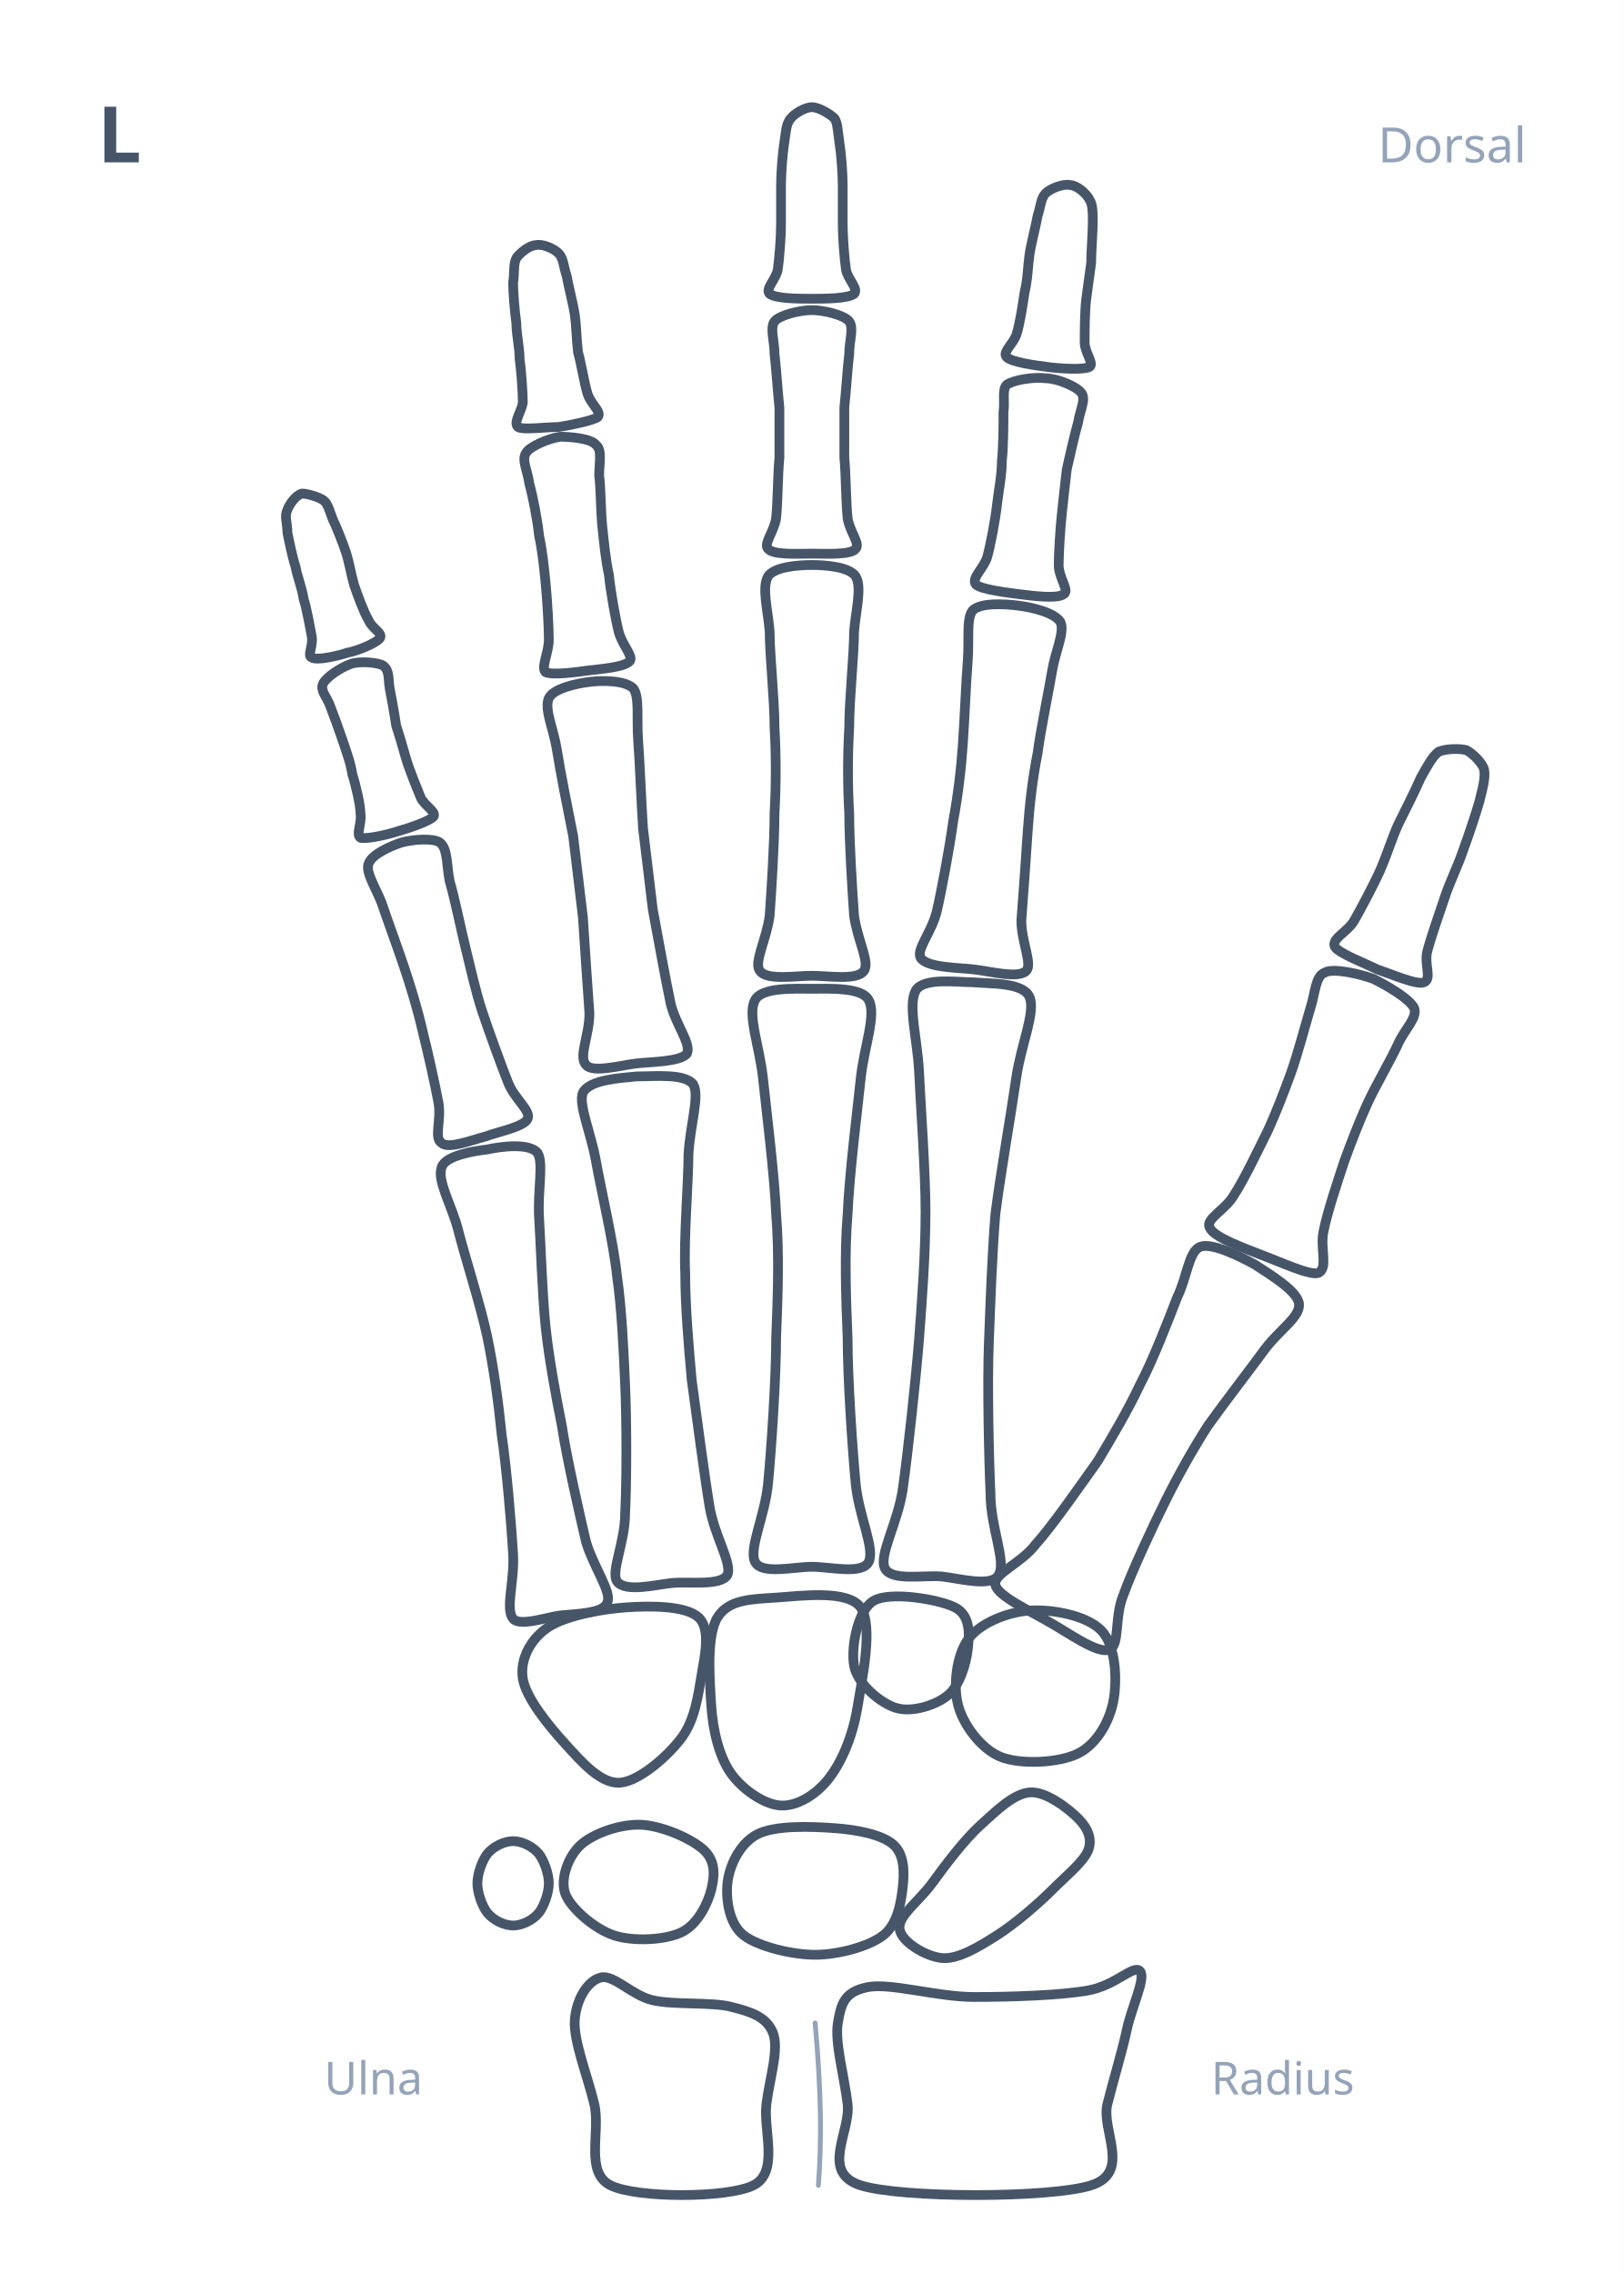
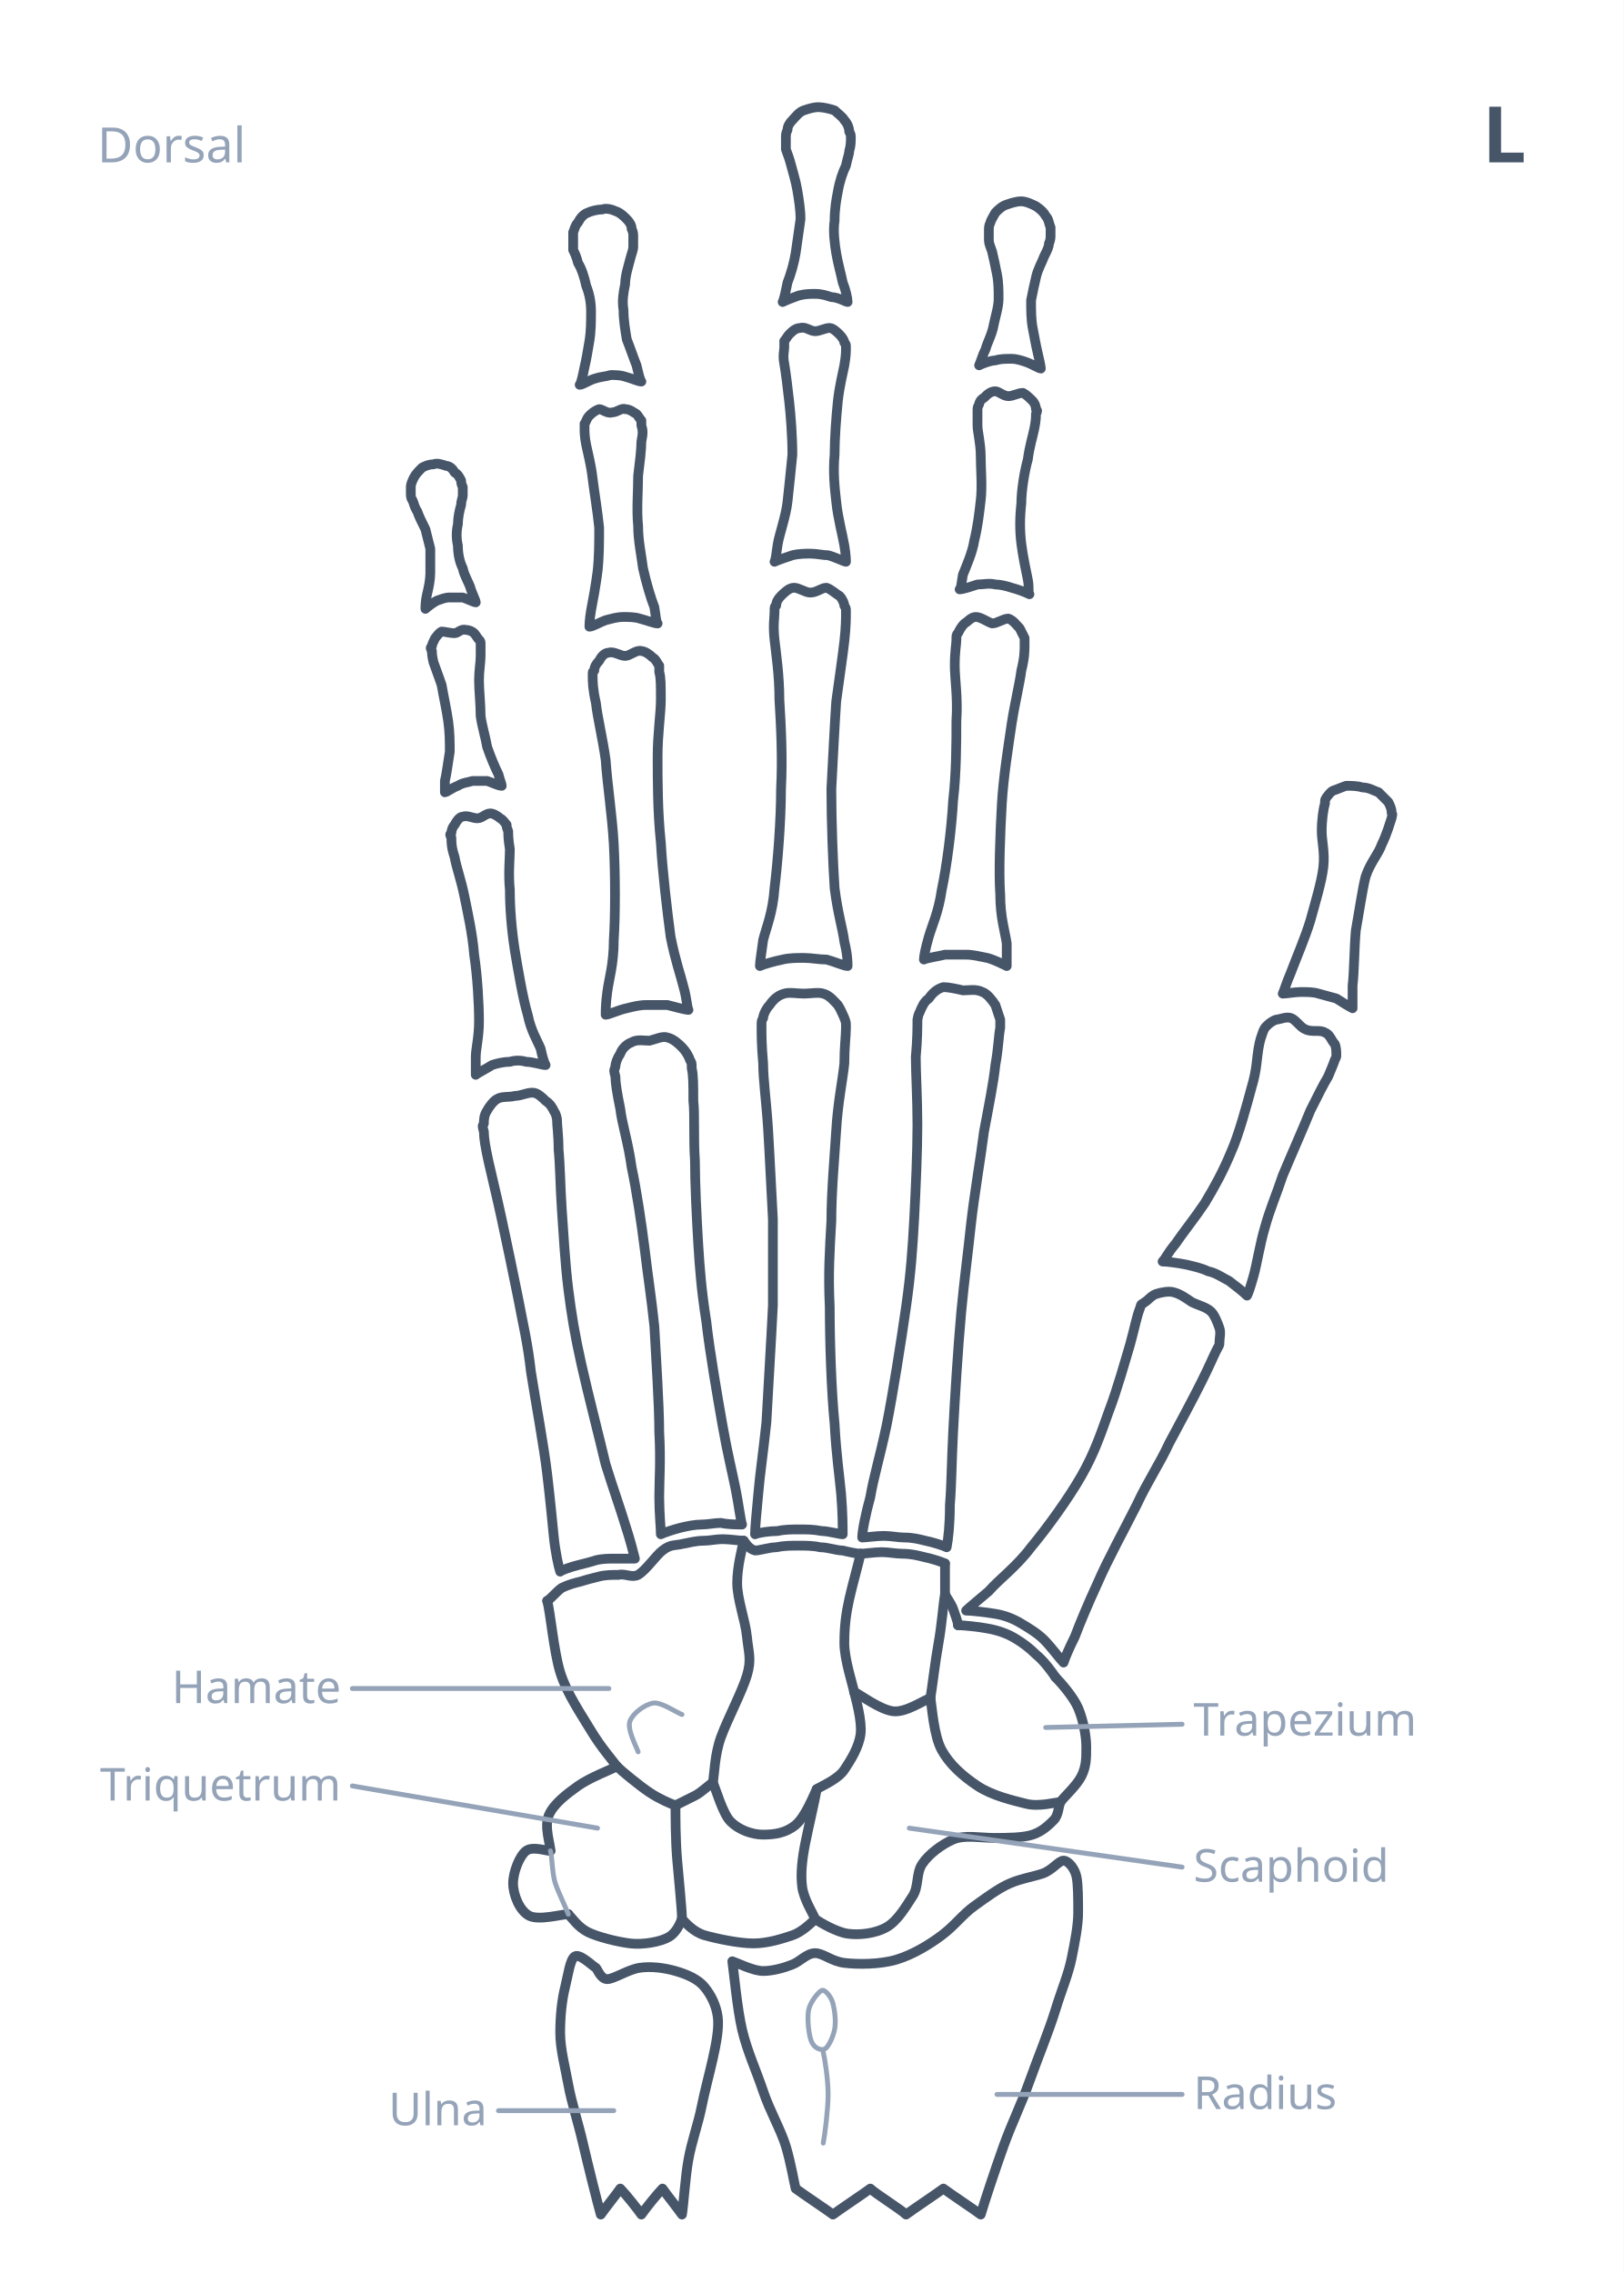
<svg xmlns="http://www.w3.org/2000/svg" width="1000" height="1400" viewBox="0 0 1000 1400" role="img">
  <rect width="1000" height="1400" fill="#ffffff" />
-   <path d="M580 971C590 972 611 978 615 970C620 962 610 941 610 920C609 898 608 852 609 827C610 801 611 773 613 748C616 724 623 684 626 663C629 643 638 623 634 614C630 605 610 606 599 605C589 605 569 602 564 610C559 619 565 640 566 660C567 681 570 722 570 746C570 771 568 799 566 825C564 850 559 896 556 917C553 938 541 958 545 966C549 974 569 970 580 971Z" fill="none" stroke="#475569" stroke-width="6" stroke-linecap="round" stroke-linejoin="round" />
-   <path d="M599 597C609 598 627 603 632 598C636 594 629 580 629 567C630 554 632 527 633 511C634 496 636 479 639 464C641 449 646 425 648 413C650 401 656 389 653 383C649 377 635 374 627 373C619 372 604 371 599 376C595 381 597 394 596 407C595 419 594 444 593 458C592 473 590 490 587 506C585 521 580 548 577 561C574 574 564 585 567 590C571 596 590 596 599 597Z" fill="none" stroke="#475569" stroke-width="6" stroke-linecap="round" stroke-linejoin="round" />
-   <path d="M628 366C636 367 651 369 655 366C659 364 652 356 652 348C652 341 653 325 654 316C655 307 656 297 657 289C659 280 662 267 664 260C665 253 669 246 666 242C663 238 651 233 644 233C637 232 624 234 620 237C617 240 619 247 618 254C618 261 618 275 617 284C617 293 615 302 614 311C613 320 610 336 608 343C606 350 598 356 601 360C604 363 620 365 628 366Z" fill="none" stroke="#475569" stroke-width="6" stroke-linecap="round" stroke-linejoin="round" />
-   <path d="M645 226C652 227 667 228 671 226C674 224 668 217 668 211C668 205 668 192 669 184C670 177 671 169 672 162C672 155 673 143 673 137C673 131 673 126 671 123C669 119 663 114 659 114C655 113 647 116 644 119C641 122 641 127 639 133C638 139 635 150 634 157C633 164 633 172 631 180C630 187 628 200 626 206C624 212 617 217 620 220C623 223 637 225 645 226Z" fill="none" stroke="#475569" stroke-width="6" stroke-linecap="round" stroke-linejoin="round" />
-   <path d="M500 965C511 965 531 970 535 962C539 954 529 934 527 914C525 893 522 849 522 824C521 799 520 772 522 748C523 724 528 684 530 665C532 645 540 625 535 616C531 608 511 609 500 609C489 609 469 608 465 616C460 625 468 645 470 665C472 684 477 724 478 748C480 772 479 799 478 824C478 849 475 893 473 914C471 934 461 954 465 962C469 970 489 965 500 965Z" fill="none" stroke="#475569" stroke-width="6" stroke-linecap="round" stroke-linejoin="round" />
-   <path d="M500 601C510 601 528 604 532 598C536 593 528 579 526 564C525 550 523 519 523 501C522 484 522 465 523 448C523 431 526 403 526 389C527 376 531 362 527 355C523 349 508 348 500 348C492 348 477 349 473 355C469 362 473 376 474 389C474 403 477 431 477 448C478 465 478 484 477 501C477 519 475 550 474 564C472 579 464 593 468 598C472 604 490 601 500 601Z" fill="none" stroke="#475569" stroke-width="6" stroke-linecap="round" stroke-linejoin="round" />
-   <path d="M500 341C508 341 524 342 527 338C530 335 523 327 522 319C521 310 521 292 520 282C520 272 520 261 520 251C521 242 522 226 523 218C523 210 526 202 523 198C520 194 507 191 500 191C493 191 480 194 477 198C474 202 477 210 477 218C478 226 479 242 480 251C480 261 480 272 480 282C479 292 479 310 478 319C477 327 470 335 473 338C476 342 492 341 500 341Z" fill="none" stroke="#475569" stroke-width="6" stroke-linecap="round" stroke-linejoin="round" />
-   <path d="M500 184C508 184 522 184 526 181C529 178 522 172 521 166C520 159 519 146 519 138C519 130 519 121 519 114C519 107 518 94 517 88C516 82 516 76 514 73C511 70 504 66 500 66C496 66 489 70 487 73C484 76 484 82 483 88C482 94 481 107 481 114C481 121 481 130 481 138C481 146 480 159 479 166C478 172 471 178 474 181C478 184 492 184 500 184Z" fill="none" stroke="#475569" stroke-width="6" stroke-linecap="round" stroke-linejoin="round" />
-   <path d="M414 975C424 974 444 977 448 970C451 963 440 946 437 928C434 910 429 872 426 850C424 828 422 804 422 784C421 763 424 728 424 711C425 693 431 675 427 668C422 661 403 663 392 663C382 664 363 665 359 673C356 680 364 698 367 715C370 732 378 766 380 786C383 807 384 831 385 853C386 875 386 913 385 932C385 950 376 968 380 974C385 981 404 976 414 975Z" fill="none" stroke="#475569" stroke-width="6" stroke-linecap="round" stroke-linejoin="round" />
-   <path d="M392 655C401 654 419 654 423 649C426 643 416 631 413 618C410 604 405 576 402 560C400 544 398 526 396 510C395 495 394 469 393 456C392 443 394 429 390 424C385 419 371 419 363 420C355 421 341 424 338 430C335 437 341 449 343 462C345 475 350 500 353 515C355 531 357 549 359 565C360 581 362 610 363 624C363 638 356 651 361 656C365 661 383 656 392 655Z" fill="none" stroke="#475569" stroke-width="6" stroke-linecap="round" stroke-linejoin="round" />
-   <path d="M362 413C370 412 385 411 388 407C390 404 383 397 381 389C379 381 376 364 375 354C373 345 372 334 371 325C370 316 370 300 369 293C369 285 371 277 367 274C364 270 351 269 345 269C338 270 326 275 324 279C321 283 325 290 326 298C328 305 331 320 332 330C334 339 335 349 336 359C337 369 338 386 338 394C338 402 333 411 336 414C340 416 355 414 362 413Z" fill="none" stroke="#475569" stroke-width="6" stroke-linecap="round" stroke-linejoin="round" />
-   <path d="M344 263C351 262 365 259 368 257C371 254 364 249 362 243C360 237 358 224 356 217C355 209 355 201 354 194C353 187 350 176 349 170C347 164 347 159 344 156C341 153 334 150 330 151C326 151 320 156 318 159C316 163 317 168 316 174C316 180 317 192 318 199C318 206 320 214 320 221C321 228 322 242 322 248C321 254 316 260 319 263C322 265 336 263 344 263Z" fill="none" stroke="#475569" stroke-width="6" stroke-linecap="round" stroke-linejoin="round" />
-   <path d="M345 995C354 994 372 994 374 987C377 981 366 966 361 950C357 933 349 898 346 878C342 858 338 836 336 817C334 798 333 766 332 750C331 733 335 716 331 710C326 704 309 706 300 708C291 709 274 712 272 719C269 727 278 742 282 757C286 773 296 804 300 823C304 842 307 864 309 884C312 904 315 940 316 957C317 974 311 991 316 997C320 1002 337 996 345 995Z" fill="none" stroke="#475569" stroke-width="6" stroke-linecap="round" stroke-linejoin="round" />
-   <path d="M299 700C307 697 323 694 325 689C327 684 317 677 313 667C309 657 301 635 297 623C293 611 290 597 287 585C284 573 280 553 277 543C275 534 276 523 271 519C267 516 254 517 247 519C241 521 229 526 227 532C225 537 231 546 235 556C238 565 245 584 249 596C253 608 257 621 260 634C263 646 268 668 270 679C272 690 267 701 272 704C276 708 291 702 299 700Z" fill="none" stroke="#475569" stroke-width="6" stroke-linecap="round" stroke-linejoin="round" />
-   <path d="M245 512C252 510 264 506 267 503C269 500 261 496 259 491C257 486 252 474 250 467C248 460 246 453 244 447C243 440 241 429 240 424C239 418 240 413 236 410C233 408 221 407 216 409C210 411 201 417 199 421C197 425 201 429 203 434C205 439 209 450 211 456C213 462 216 470 217 477C219 483 222 496 222 501C223 507 219 514 222 516C226 517 239 514 245 512Z" fill="none" stroke="#475569" stroke-width="6" stroke-linecap="round" stroke-linejoin="round" />
-   <path d="M214 402C220 401 232 396 234 393C236 390 229 387 227 382C224 377 220 366 218 360C216 353 215 346 213 340C211 334 207 324 205 320C203 315 202 310 199 308C196 306 189 304 186 304C182 305 178 311 177 314C175 318 177 322 177 328C178 333 180 343 182 349C183 355 186 362 187 369C189 375 191 387 192 392C193 398 189 404 192 405C195 407 208 404 214 402Z" fill="none" stroke="#475569" stroke-width="6" stroke-linecap="round" stroke-linejoin="round" />
-   <path d="M646 999C657 1005 676 1019 683 1016C690 1014 686 996 692 982C697 968 710 940 718 924C726 908 735 892 744 878C754 864 771 842 779 831C788 819 801 811 800 803C799 795 782 785 773 779C764 774 746 765 739 768C732 771 731 787 725 799C720 812 710 838 702 853C695 868 685 885 676 900C666 914 648 940 638 951C629 963 612 969 613 976C614 983 636 993 646 999Z" fill="none" stroke="#475569" stroke-width="6" stroke-linecap="round" stroke-linejoin="round" />
-   <path d="M777 773C788 777 807 786 812 784C818 781 813 769 815 759C817 748 824 727 828 715C832 704 837 691 842 680C847 669 857 652 861 643C865 634 873 627 871 621C868 615 854 607 846 603C838 600 821 596 816 599C810 601 810 612 807 621C804 631 799 650 795 661C791 672 786 685 781 696C775 708 766 727 760 736C755 745 742 751 745 756C747 762 767 769 777 773Z" fill="none" stroke="#475569" stroke-width="6" stroke-linecap="round" stroke-linejoin="round" />
-   <path d="M848 597C857 600 873 607 877 605C882 603 877 594 879 586C881 578 887 561 890 552C893 543 898 533 901 524C904 516 909 501 911 494C913 486 915 479 914 474C913 470 907 464 903 462C899 461 891 461 886 463C882 466 879 472 875 479C872 486 865 500 861 508C857 517 854 527 850 536C846 545 838 560 834 567C830 574 820 578 822 583C824 587 840 593 848 597Z" fill="none" stroke="#475569" stroke-width="6" stroke-linecap="round" stroke-linejoin="round" />
-   <path d="M678 1004C669 995 648 991 634 992C620 993 603 1000 596 1010C589 1020 587 1038 590 1050C593 1062 604 1077 616 1082C628 1087 652 1086 664 1080C676 1074 684 1059 686 1046C688 1033 687 1013 678 1004Z" fill="none" stroke="#475569" stroke-width="6" stroke-linecap="round" stroke-linejoin="round" />
-   <path d="M588 990C578 985 548 980 538 986C528 992 524 1015 526 1026C528 1037 542 1049 552 1052C562 1055 577 1050 584 1044C591 1038 595 1025 596 1016C597 1007 598 995 588 990Z" fill="none" stroke="#475569" stroke-width="6" stroke-linecap="round" stroke-linejoin="round" />
-   <path d="M530 990C522 979 493 983 478 984C463 985 449 985 442 996C435 1007 437 1034 438 1050C439 1066 443 1082 450 1092C457 1102 470 1111 480 1112C490 1113 502 1106 510 1096C518 1086 525 1070 528 1052C531 1034 538 1001 530 990Z" fill="none" stroke="#475569" stroke-width="6" stroke-linecap="round" stroke-linejoin="round" />
-   <path d="M430 996C422 989 401 989 386 990C371 991 349 995 338 1002C327 1009 320 1022 322 1034C324 1046 338 1063 348 1074C358 1085 370 1099 382 1098C394 1097 412 1081 420 1070C428 1059 430 1044 432 1032C434 1020 438 1003 430 996Z" fill="none" stroke="#475569" stroke-width="6" stroke-linecap="round" stroke-linejoin="round" />
-   <path d="M664 1120C658 1114 644 1103 634 1104C624 1105 614 1115 604 1124C594 1133 582 1149 574 1160C566 1171 553 1180 554 1188C555 1196 570 1205 580 1206C590 1207 603 1199 614 1192C625 1185 639 1173 648 1164C657 1155 667 1147 670 1140C673 1133 670 1126 664 1120Z" fill="none" stroke="#475569" stroke-width="6" stroke-linecap="round" stroke-linejoin="round" />
-   <path d="M550 1136C543 1130 528 1127 514 1126C500 1125 477 1124 466 1130C455 1136 449 1150 448 1160C447 1170 449 1185 458 1192C467 1199 488 1204 502 1204C516 1204 535 1199 544 1192C553 1185 555 1171 556 1162C557 1153 557 1142 550 1136Z" fill="none" stroke="#475569" stroke-width="6" stroke-linecap="round" stroke-linejoin="round" />
-   <path d="M434 1140C427 1133 409 1125 396 1124C383 1123 366 1129 358 1136C350 1143 345 1157 348 1166C351 1175 366 1188 378 1192C390 1196 410 1195 420 1190C430 1185 436 1172 438 1164C440 1156 441 1147 434 1140Z" fill="none" stroke="#475569" stroke-width="6" stroke-linecap="round" stroke-linejoin="round" />
-   <path d="M294 1160C294 1166 297 1174 300 1178C304 1183 311 1186 316 1186C321 1186 328 1183 332 1178C335 1174 338 1166 338 1160C338 1154 335 1146 332 1142C328 1137 321 1134 316 1134C311 1134 304 1137 300 1142C297 1146 294 1154 294 1160Z" fill="none" stroke="#475569" stroke-width="6" stroke-linecap="round" stroke-linejoin="round" />
-   <path d="M702 1214C698 1210 687 1223 670 1226C653 1229 623 1230 600 1230C577 1230 548 1221 534 1224C520 1227 518 1234 516 1246C514 1258 520 1279 522 1296C524 1313 505 1338 530 1346C555 1354 647 1354 672 1346C697 1338 678 1312 682 1296C686 1280 691 1264 694 1250C697 1236 706 1218 702 1214Z" fill="none" stroke="#475569" stroke-width="6" stroke-linecap="round" stroke-linejoin="round" />
-   <path d="M476 1252C472 1242 462 1239 450 1236C438 1233 415 1235 402 1232C389 1229 378 1216 370 1218C362 1220 355 1231 354 1244C353 1257 362 1279 366 1296C370 1313 360 1338 376 1346C392 1354 448 1354 464 1346C480 1338 470 1312 472 1296C474 1280 480 1262 476 1252Z" fill="none" stroke="#475569" stroke-width="6" stroke-linecap="round" stroke-linejoin="round" />
-   <path d="M502 1246C506 1290 506 1320 504 1346" fill="none" stroke="#94a3b8" stroke-width="3" stroke-linecap="round" stroke-linejoin="round" />
-   <text x="790" y="1290" font-family="system-ui, sans-serif" font-size="28" fill="#94a3b8" text-anchor="middle">Radius</text>
-   <text x="230" y="1290" font-family="system-ui, sans-serif" font-size="28" fill="#94a3b8" text-anchor="middle">Ulna</text>
-   <text x="60" y="100" font-family="system-ui, sans-serif" font-size="48" font-weight="700" fill="#475569" text-anchor="start">L</text>
-   <text x="940" y="100" font-family="system-ui, sans-serif" font-size="30" fill="#94a3b8" text-anchor="end">Dorsal</text>
+   <g fill="none" stroke="#475569" stroke-width="6" stroke-linecap="round" stroke-linejoin="round">
+     <path d="M583 953C584 948 585 939 585 927C586 915 586 902 587 882C588 862 590 830 592 808C594 787 596 773 598 754C600 736 604 713 606 697C609 681 612 666 613 656C615 645 615 638 616 633C616 629 616 630 616 628C615 625 614 622 613 619C611 616 608 612 605 611C601 609 597 610 593 610C589 609 584 608 581 608C577 609 574 612 572 615C569 617 568 620 567 622C566 625 566 623 565 628C565 633 565 640 564 651C564 661 565 676 565 693C565 709 564 732 563 751C562 769 561 784 558 805C555 826 550 858 546 878C542 897 538 910 536 922C533 933 531 943 531 947C533 947 540 946 544 946C549 946 553 947 557 947C562 947 566 948 570 949C575 950 581 952 583 953Z" />
+     <path d="M620 595C620 593 620 588 620 581C619 574 616 565 616 551C615 537 616 513 617 495C618 478 621 460 623 446C625 433 628 421 629 413C631 405 631 401 631 397C631 394 631 395 631 393C630 391 629 389 628 387C626 385 624 382 621 381C618 381 614 384 611 384C608 383 604 380 601 380C598 380 596 383 594 384C592 386 591 388 590 390C589 391 589 391 589 394C589 397 588 401 588 410C588 418 590 430 589 444C589 457 589 476 587 493C586 511 583 534 580 548C578 562 574 570 572 577C570 584 569 589 569 591C571 590 578 589 582 588C586 588 591 588 595 588C599 588 603 589 608 590C612 591 618 594 620 595Z" />
+     <path d="M634 366C633 365 634 362 633 357C632 352 630 343 629 335C628 327 628 319 629 310C629 302 631 290 633 283C634 275 636 269 637 264C638 259 638 257 638 255C639 253 639 253 638 252C638 250 637 248 636 247C634 245 632 243 630 242C627 242 624 244 621 244C618 244 615 241 613 241C610 241 608 243 606 245C604 246 603 248 603 249C602 251 602 251 602 253C602 255 602 257 602 262C602 266 604 273 604 281C604 288 605 300 604 308C603 317 602 325 600 333C599 340 595 349 593 354C592 360 592 362 591 363C593 363 599 361 602 360C606 360 609 359 613 360C616 360 620 361 623 362C627 363 632 365 634 366Z" />
+     <path d="M641 227C641 226 640 221 639 217C638 213 637 207 636 202C635 197 635 191 635 185C636 180 637 175 638 171C639 166 642 161 643 158C645 154 646 152 646 150C647 148 647 146 647 145C647 143 647 142 647 140C646 138 646 135 644 133C643 131 641 129 638 127C636 126 632 124 629 124C626 124 623 125 620 126C617 127 615 129 613 131C612 133 610 136 610 137C609 139 609 140 609 142C609 144 609 145 609 148C609 150 610 152 611 155C612 159 613 164 614 169C615 174 615 179 615 184C615 189 613 195 612 200C611 206 608 211 607 215C605 219 604 223 603 225C605 224 610 222 613 222C616 221 619 221 623 221C626 221 629 222 632 223C635 224 640 227 641 227Z" />
+     <path d="M519 945C519 941 519 932 518 920C517 909 515 896 514 877C512 857 511 826 511 805C510 784 511 770 512 752C512 734 514 712 515 696C516 679 519 665 520 655C520 645 521 638 521 633C521 629 521 630 520 627C519 625 518 622 516 619C514 617 511 613 507 612C504 611 499 612 495 612C491 612 486 611 483 612C479 613 476 616 474 619C472 621 470 625 470 627C469 629 469 628 469 633C469 637 469 644 470 655C470 665 472 679 473 695C474 711 475 733 476 751C476 770 476 784 476 804C475 825 473 857 472 876C470 895 468 908 467 920C466 931 465 941 465 945C467 944 474 943 479 943C483 942 488 942 492 942C497 942 501 942 506 943C510 943 517 945 519 945Z" />
+     <path d="M522 595C522 593 522 588 520 580C519 572 516 563 514 547C513 532 512 506 512 486C513 467 514 447 515 432C517 417 519 404 520 395C521 386 521 381 521 377C521 374 521 375 520 373C520 372 519 369 517 367C515 366 512 363 509 362C506 362 503 365 499 365C496 365 492 362 489 362C486 362 483 365 481 367C479 369 478 371 478 373C477 374 477 373 477 377C477 380 476 385 477 394C478 403 480 416 480 431C481 447 482 467 481 486C481 505 479 531 477 547C476 562 472 571 470 579C469 587 468 592 468 595C470 594 477 592 482 591C486 590 491 590 495 590C500 590 504 591 509 591C513 592 520 595 522 595Z" />
+     <path d="M521 346C521 345 521 342 520 336C519 330 516 319 515 309C514 300 513 291 514 280C514 270 515 257 516 247C517 238 519 230 520 225C521 219 521 217 521 214C521 212 521 212 520 211C520 210 519 208 517 206C516 205 513 202 511 202C508 202 505 204 502 204C499 204 496 201 493 202C490 202 488 204 486 206C485 207 484 209 483 210C483 212 483 211 483 214C483 216 482 219 483 224C484 230 485 238 486 247C487 256 488 269 488 280C487 290 486 300 485 309C484 318 480 329 479 335C478 341 478 344 477 346C479 345 485 343 488 342C492 341 496 341 499 341C503 341 507 342 510 342C514 343 520 346 521 346Z" />
+     <path d="M522 186C522 184 521 179 519 174C518 169 516 162 515 156C514 150 513 142 514 136C514 129 515 123 516 118C517 112 519 106 521 102C522 97 523 95 523 93C524 90 524 87 524 85C524 83 524 83 523 81C523 79 522 76 520 74C519 72 516 70 514 68C511 67 507 66 504 66C501 66 498 67 495 68C492 69 490 72 488 74C486 76 485 78 485 80C484 82 484 83 484 85C484 87 484 89 484 92C485 95 486 97 487 101C488 105 490 111 491 117C492 123 493 129 493 135C492 142 491 149 490 156C489 162 487 169 485 174C484 179 483 184 482 186C484 185 489 183 492 182C496 181 499 181 502 181C506 181 509 182 512 183C516 183 521 186 522 186Z" />
+     <path d="M457 939C456 936 455 927 453 917C451 907 448 895 445 878C442 861 437 832 435 814C432 795 431 782 430 766C429 749 428 729 428 715C427 700 428 687 427 678C427 668 427 662 426 658C426 654 426 655 425 653C424 650 422 647 420 645C418 643 415 640 411 639C408 638 404 640 400 641C397 641 392 640 389 642C386 643 383 646 382 649C380 652 379 655 379 657C378 660 378 659 379 663C379 667 380 673 382 683C383 692 387 704 389 719C392 733 395 753 397 769C399 786 401 798 403 817C404 836 406 865 406 882C407 900 406 912 406 922C406 932 407 941 407 945C409 944 415 942 419 941C423 940 428 939 432 939C436 939 440 938 444 938C448 939 455 939 457 939Z" />
+     <path d="M424 622C423 620 423 615 421 608C419 600 416 592 413 577C411 562 408 537 407 519C405 500 405 481 405 466C405 452 407 439 407 431C407 422 407 417 406 414C406 410 406 412 406 410C405 409 404 406 402 405C400 403 397 401 395 401C392 400 388 404 385 404C382 404 378 401 375 402C372 402 370 405 369 407C367 409 366 411 366 413C365 414 365 413 365 416C365 420 365 424 367 433C368 442 371 454 373 468C374 483 377 502 378 520C379 539 379 564 378 579C378 594 375 603 374 611C373 618 373 623 373 625C375 625 381 622 386 621C390 620 394 619 398 619C402 619 407 619 411 619C415 620 422 622 424 622Z" />
+     <path d="M405 384C404 383 404 380 403 374C401 369 398 359 396 350C395 342 393 333 393 324C392 314 393 302 393 293C394 285 395 277 395 272C396 267 396 265 395 262C395 260 395 261 395 259C394 258 393 256 392 255C390 254 388 252 385 252C383 251 380 254 377 254C374 255 371 252 369 252C366 253 364 255 363 256C361 258 361 260 360 261C360 262 360 262 360 264C360 266 360 269 361 274C362 279 364 286 365 295C366 303 368 315 369 325C369 334 369 343 368 352C367 360 365 371 364 376C363 382 363 385 363 386C365 386 370 383 373 382C377 381 380 380 384 380C387 380 391 380 394 381C398 382 403 384 405 384Z" />
+     <path d="M395 235C394 234 393 229 392 225C390 220 388 214 386 209C385 203 384 197 384 191C383 185 384 180 385 175C385 170 387 164 388 160C389 156 390 154 390 152C390 149 390 147 390 146C390 144 390 143 389 141C389 139 388 137 386 135C384 133 382 131 379 130C377 129 373 128 371 129C368 129 364 130 362 131C359 132 357 135 356 137C354 139 354 141 353 143C353 145 353 146 353 148C353 149 353 151 353 154C354 156 355 158 356 162C358 165 360 171 361 176C363 181 364 186 364 192C364 198 364 204 363 210C362 216 361 222 360 226C359 231 358 236 357 237C359 237 363 234 367 233C370 232 373 232 376 231C379 231 382 231 385 232C389 233 393 235 395 235Z" />
+     <path d="M391 960C390 956 388 948 385 939C382 929 378 918 373 902C369 885 362 858 358 840C354 822 352 810 350 794C348 778 347 759 346 745C345 730 345 718 344 708C344 699 343 693 343 689C342 685 342 686 341 684C340 682 339 680 336 678C334 676 331 673 328 673C324 673 321 675 317 675C314 676 309 675 306 677C304 678 301 682 300 684C298 687 298 690 298 692C297 694 297 693 298 697C298 701 299 707 301 716C303 725 306 737 309 751C312 765 316 784 319 799C322 815 325 827 327 845C330 864 335 891 337 908C339 925 340 936 341 946C342 956 344 965 345 968C346 967 352 965 356 964C360 963 364 962 367 961C371 960 375 960 379 960C383 960 389 960 391 960Z" />
+     <path d="M336 656C335 654 334 651 333 646C331 641 327 635 325 625C322 615 319 597 317 585C315 572 314 559 314 548C313 538 314 529 314 523C313 517 313 514 313 512C312 509 312 510 312 508C311 507 310 505 308 504C307 503 304 501 302 501C299 501 297 504 294 504C291 504 288 502 285 503C283 503 281 506 280 508C279 509 278 511 278 513C277 514 277 514 278 516C278 519 278 522 280 528C281 534 284 542 286 552C288 562 291 575 292 588C294 601 295 618 295 629C295 639 293 646 293 651C293 657 293 660 293 662C294 661 300 658 303 656C306 655 310 654 314 654C317 653 321 653 324 654C328 654 334 656 336 656Z" />
+     <path d="M309 484C309 483 308 481 307 477C305 473 302 466 300 460C299 454 297 448 296 441C296 434 295 425 295 419C295 413 296 408 296 404C296 400 296 399 296 397C296 395 296 395 295 394C294 393 293 391 292 390C291 389 289 388 287 388C284 387 282 390 280 390C277 390 274 389 272 389C270 390 269 392 268 393C267 395 266 397 266 398C265 399 265 399 266 401C266 402 266 404 267 408C268 411 270 416 272 422C273 428 275 437 276 444C277 451 277 457 277 463C276 469 275 477 274 481C274 485 274 487 274 488C275 488 279 485 282 484C285 482 288 482 291 481C294 481 297 481 300 481C303 482 307 484 309 484Z" />
+     <path d="M293 371C293 370 291 366 290 363C289 359 286 355 285 350C283 346 282 341 282 336C281 332 281 327 282 323C282 319 283 314 284 311C284 308 285 307 285 305C285 303 285 301 285 300C284 298 284 297 284 296C283 294 282 292 280 291C279 289 277 287 275 287C272 286 269 285 267 286C264 286 262 287 260 288C258 290 256 292 255 294C254 296 253 298 253 300C253 301 253 302 253 304C253 305 253 307 254 308C255 310 255 312 257 315C258 318 260 322 262 326C263 330 264 334 265 338C265 343 265 348 265 353C265 357 264 362 263 366C262 370 262 374 262 375C263 374 267 371 269 370C272 369 274 368 277 368C280 368 282 368 285 368C288 369 292 371 293 371Z" />
+     <path d="M655 1024C656 1021 658 1016 662 1008C665 1000 670 988 676 975C682 961 693 941 700 927C707 912 714 902 720 889C727 876 735 861 740 851C745 841 747 836 749 832C751 828 751 829 751 827C751 824 752 821 751 818C750 815 748 810 746 808C743 805 738 804 734 802C731 800 727 797 723 796C720 795 715 796 712 797C709 798 707 801 705 802C703 804 703 802 702 806C700 811 699 817 696 828C693 838 688 856 683 869C678 883 674 895 666 909C658 923 645 941 635 953C626 965 615 973 609 980C602 986 597 990 595 992C598 992 607 993 613 994C619 995 624 997 629 1000C634 1003 639 1006 643 1010C647 1014 653 1022 655 1024Z" />
+     <path d="M768 798C769 796 770 793 772 786C774 779 776 766 779 756C782 745 786 736 790 724C795 712 803 694 807 684C812 674 815 668 818 663C820 658 821 656 822 653C823 651 823 651 823 650C823 648 823 645 822 643C820 641 819 637 816 636C813 634 808 636 804 634C801 633 798 628 795 627C792 626 788 628 786 628C783 629 781 631 780 632C779 633 779 633 778 635C777 638 776 640 775 646C774 652 774 659 771 669C768 680 763 699 758 710C753 722 748 731 742 741C736 750 728 760 724 766C719 772 718 775 716 777C719 777 726 778 731 779C735 780 740 781 744 783C749 784 753 787 757 789C761 792 766 796 768 798Z" />
+     <path d="M833 621C833 619 833 615 833 607C834 599 834 584 835 573C837 562 839 548 841 540C844 531 849 526 851 520C854 514 856 507 857 504C858 500 857 502 857 500C857 498 856 496 855 494C853 492 851 490 849 488C846 487 843 485 839 485C836 484 832 484 829 484C826 485 824 486 821 487C819 488 818 490 817 491C816 493 816 492 816 495C815 498 814 505 814 512C814 518 816 525 815 534C814 543 810 556 807 567C804 577 798 591 795 599C792 606 791 610 790 612C792 612 798 611 801 611C805 611 809 611 812 612C816 613 819 614 823 615C826 617 831 620 833 621Z" />
+     <path d="M582 963C580 962 574 960 569 959C565 958 561 957 556 957C552 957 547 956 543 956C539 956 532 957 530 957" />
+     <path d="M530 957C528 957 523 956 519 955C515 955 510 953 505 953C501 952 496 952 492 952C487 952 483 952 478 953C474 953 468 955 465 955C461 954 459 950 458 949" />
+     <path d="M458 949C456 949 449 948 445 948C441 948 437 949 433 949C429 949 425 950 420 951C416 952 413 951 408 955C404 958 398 967 393 970C389 972 385 969 381 970C377 970 373 970 369 971C365 972 361 973 358 974C354 975 350 976 346 978C343 980 339 985 337 986" />
+     <path d="M582 963C582 966 582 979 582 982" />
+     <path d="M590 1001C590 999 588 994 587 991C586 988 583 984 582 982" />
+     <path d="M650 1033C653 1036 661 1045 664 1052C667 1059 669 1069 669 1076C669 1083 669 1088 666 1094C663 1100 655 1107 653 1110" />
+     <path d="M650 1033C648 1030 643 1023 638 1019C634 1015 630 1012 625 1009C620 1006 614 1004 608 1003C603 1002 593 1001 590 1001" />
+     <path d="M337 986C339 993 341 1017 345 1030C349 1043 358 1056 364 1066C370 1076 377 1084 380 1088" />
+     <path d="M380 1088C376 1090 363 1095 356 1100C349 1105 341 1111 338 1118C335 1125 339 1136 339 1140" />
+     <path d="M350 1179C352 1181 356 1187 362 1190C368 1193 380 1196 388 1197C396 1198 407 1196 412 1193C417 1190 419 1184 420 1182" />
+     <path d="M339 1140C336 1140 328 1137 324 1140C320 1143 316 1153 316 1160C316 1167 320 1177 326 1180C332 1183 346 1179 350 1179" />
+     <path d="M420 1182C422 1184 427 1190 434 1192C441 1194 455 1197 464 1197C473 1197 482 1194 488 1192C494 1190 500 1184 502 1182" />
+     <path d="M502 1182C505 1184 515 1190 522 1191C529 1192 539 1191 546 1187C553 1183 558 1174 562 1168C566 1162 564 1154 568 1148C572 1142 580 1136 587 1133C594 1130 604 1132 612 1132C620 1132 630 1132 636 1130C642 1128 646 1124 649 1121C652 1118 652 1112 653 1110" />
+     <path d="M582 982C581 987 580 1001 578 1012C576 1023 574 1040 573 1046" />
+     <path d="M653 1110C650 1110 640 1113 632 1111C624 1109 611 1106 602 1100C593 1094 585 1087 580 1078C575 1069 574 1051 573 1046" />
+     <path d="M573 1046C569 1047 558 1055 550 1054C542 1053 530 1044 526 1042" />
+     <path d="M530 957C529 962 525 976 523 985C521 994 520 1002 520 1012C520 1022 525 1037 526 1042" />
+     <path d="M526 1042C527 1046 531 1060 530 1068C529 1076 524 1084 520 1090C516 1096 506 1100 503 1102" />
+     <path d="M503 1102C501 1106 496 1119 490 1124C484 1129 477 1130 470 1130C463 1130 455 1127 450 1122C445 1117 441 1102 439 1098" />
+     <path d="M439 1098C440 1093 440 1081 444 1070C448 1059 457 1042 460 1032C463 1022 461 1018 460 1008C459 998 454 985 454 975C454 965 457 954 458 949" />
+     <path d="M439 1098C437 1099 432 1104 428 1106C424 1108 418 1111 416 1112" />
+     <path d="M416 1112C413 1111 406 1108 400 1104C394 1100 383 1091 380 1088" />
+     <path d="M416 1112C416 1118 416 1133 417 1145C418 1157 420 1176 420 1182" />
+     <path d="M503 1102C502 1108 498 1125 496 1135C494 1145 493 1154 494 1162C495 1170 501 1179 502 1182" />
+     <path d="M451 1208C454 1209 464 1214 470 1214C476 1214 483 1212 488 1210C493 1208 497 1203 502 1203C507 1203 512 1208 520 1209C528 1210 542 1210 552 1207C562 1204 572 1198 580 1192C588 1186 593 1179 600 1174C607 1169 615 1163 622 1160C629 1157 636 1156 642 1154C648 1152 652 1146 655 1146C658 1146 662 1151 663 1156C664 1161 664 1170 664 1178C664 1186 662 1196 660 1206C658 1216 654 1225 650 1238C646 1251 639 1268 634 1282C629 1296 623 1308 618 1322C613 1336 606 1357 604 1364C600 1361 585 1351 581 1348C577 1351 562 1361 558 1364C555 1361 539 1351 536 1348C532 1351 517 1361 513 1364C509 1361 494 1351 490 1348C489 1344 487 1332 484 1322C481 1312 474 1300 470 1288C466 1276 460 1263 457 1250C454 1237 452 1215 451 1208Z" />
+     <path d="M367 1212C365 1211 357 1203 354 1205C351 1207 350 1216 348 1224C346 1232 345 1242 345 1252C345 1262 348 1273 350 1284C352 1295 356 1307 359 1320C362 1333 368 1357 370 1364C372 1361 380 1351 382 1348C385 1351 393 1361 395 1364C397 1361 405 1351 408 1348C410 1351 418 1361 420 1364C421 1358 422 1341 424 1330C426 1319 430 1308 432 1298C434 1288 437 1277 439 1268C441 1259 443 1249 442 1242C441 1235 438 1229 434 1224C430 1219 423 1216 416 1214C409 1212 401 1211 394 1212C387 1213 378 1219 374 1219C370 1219 368 1213 367 1212Z" />
+   </g>
+   <g fill="none" stroke="#94a3b8" stroke-width="3" stroke-linecap="round" stroke-linejoin="round">
+     <path d="M339 1140C340 1143 340 1154 342 1160C344 1166 349 1176 350 1179" />
+     <path d="M420 1056C417 1055 407 1048 402 1049C397 1050 390 1055 388 1060C386 1065 392 1076 393 1079" />
+     <path d="M506 1226C504 1227 499 1233 498 1238C497 1243 498 1254 500 1258C502 1262 506 1263 508 1262C510 1261 513 1255 514 1250C515 1245 514 1238 513 1234C512 1230 508 1225 506 1226Z" />
+     <path d="M507 1264C508 1268 510 1281 510 1290C510 1299 508 1315 507 1320" />
+     <path d="M728 1062L644 1064" />
+     <path d="M728 1150L560 1126" />
+     <path d="M728 1290L614 1290" />
+     <path d="M217 1040L375 1040" />
+     <path d="M217 1100L368 1126" />
+     <path d="M307 1300L378 1300" />
+   </g>
+   <text x="735" y="1069" font-family="system-ui, sans-serif" font-size="28" fill="#94a3b8" text-anchor="start">Trapezium</text>
+   <text x="735" y="1159" font-family="system-ui, sans-serif" font-size="28" fill="#94a3b8" text-anchor="start">Scaphoid</text>
+   <text x="735" y="1299" font-family="system-ui, sans-serif" font-size="28" fill="#94a3b8" text-anchor="start">Radius</text>
+   <text x="210" y="1049" font-family="system-ui, sans-serif" font-size="28" fill="#94a3b8" text-anchor="end">Hamate</text>
+   <text x="210" y="1109" font-family="system-ui, sans-serif" font-size="28" fill="#94a3b8" text-anchor="end">Triquetrum</text>
+   <text x="300" y="1309" font-family="system-ui, sans-serif" font-size="28" fill="#94a3b8" text-anchor="end">Ulna</text>
+   <text x="940" y="100" font-family="system-ui, sans-serif" font-size="48" font-weight="700" fill="#475569" text-anchor="end">L</text>
+   <text x="60" y="100" font-family="system-ui, sans-serif" font-size="30" fill="#94a3b8" text-anchor="start">Dorsal</text>
</svg>
